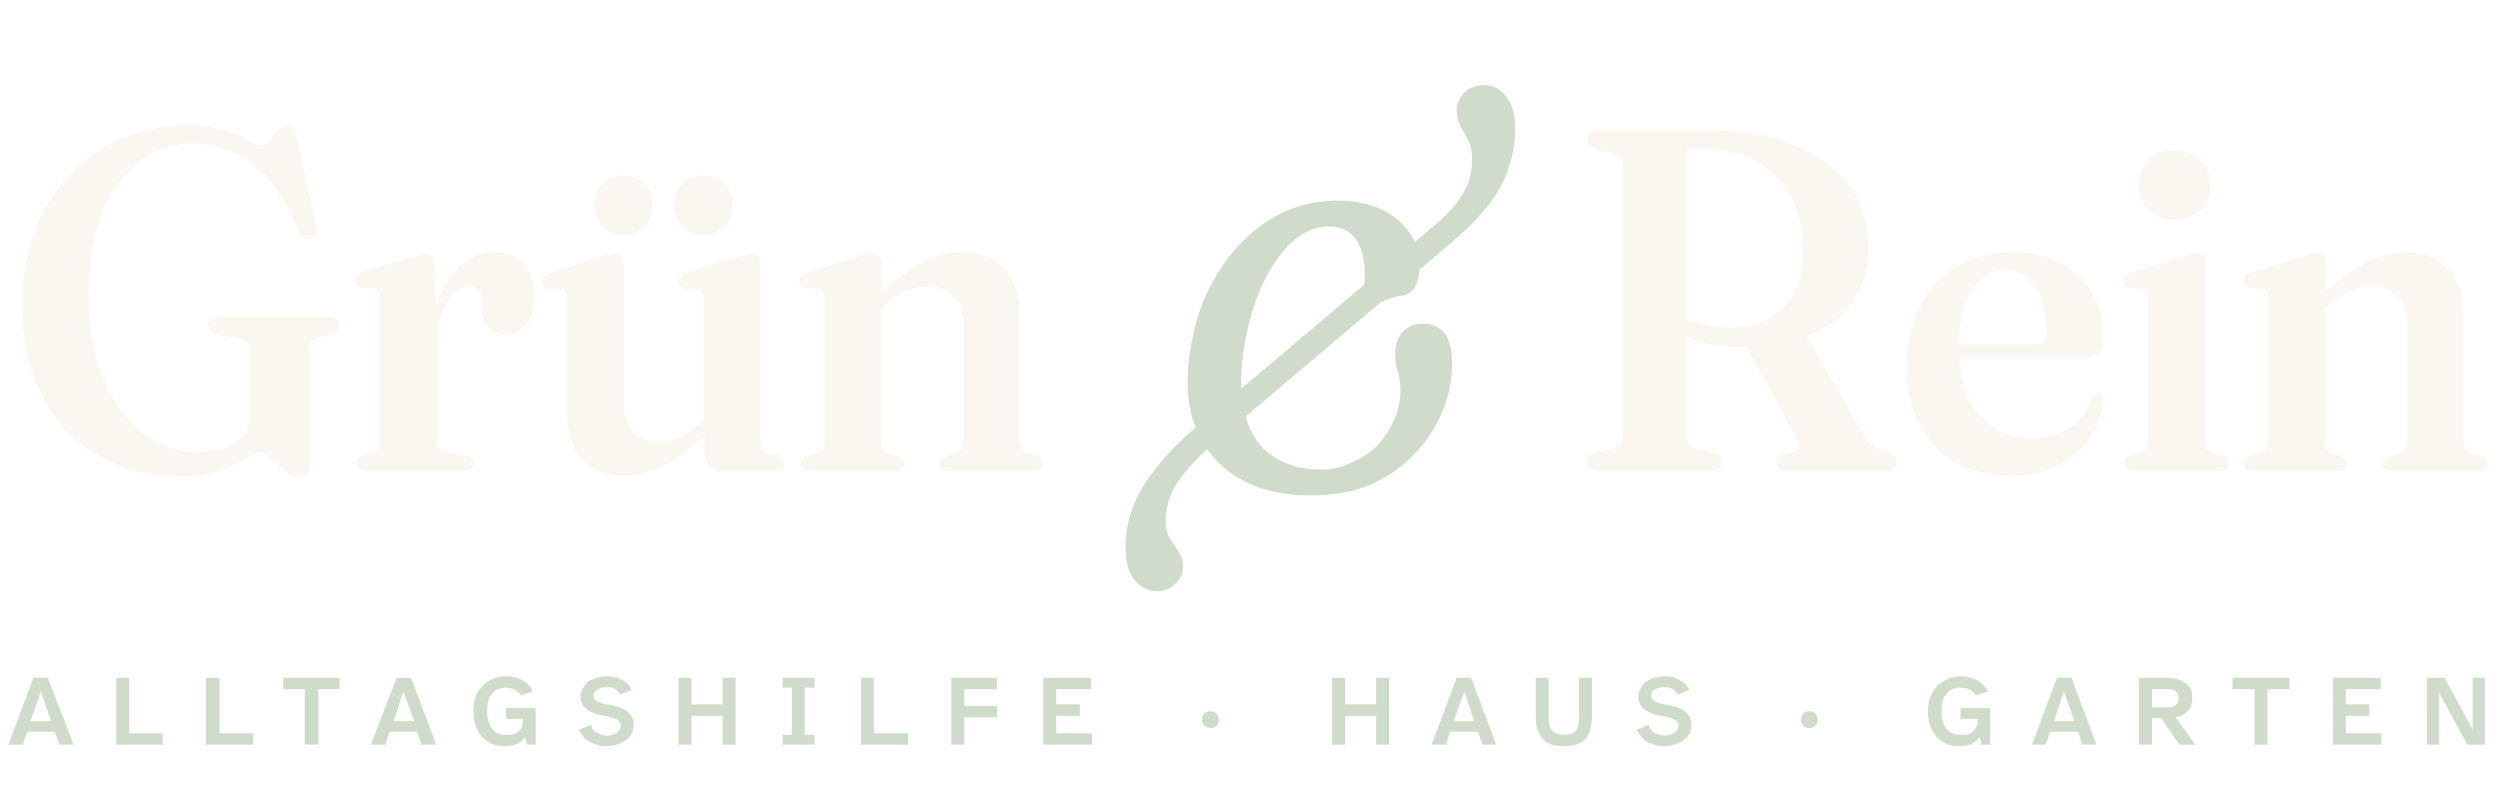
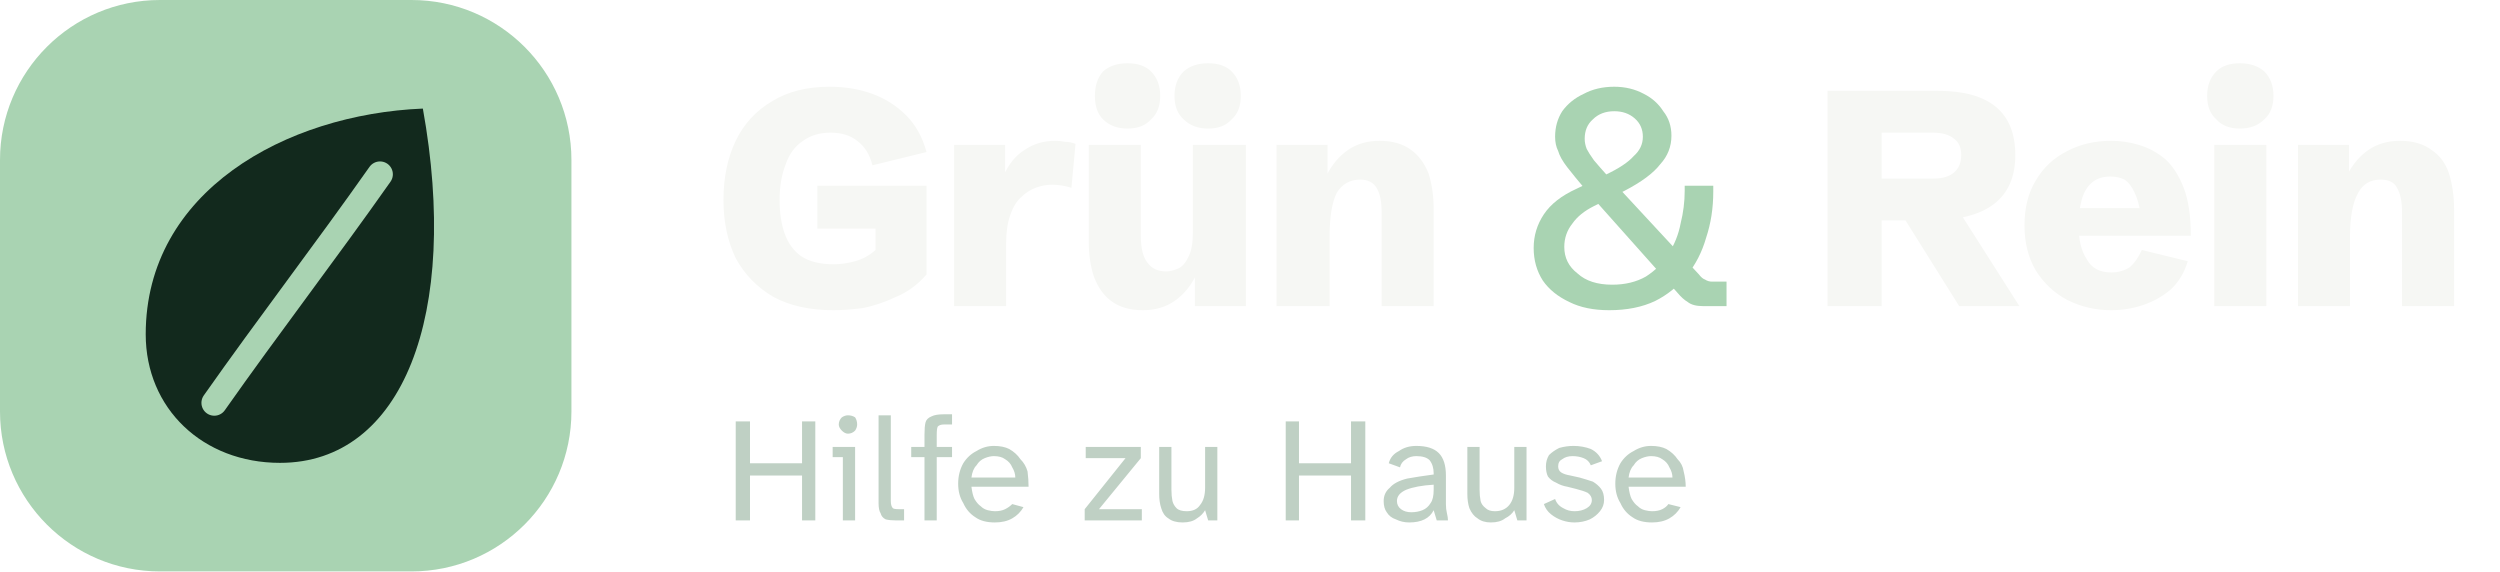
- <svg xmlns="http://www.w3.org/2000/svg" viewBox="-1 0 329 104" width="329" height="104" role="img" aria-labelledby="t">
-   <path fill="#FAF7F0" d="M39.7 61Q39.7 62 39.3 62.4Q38.9 62.8 38.2 62.8Q37.7 62.8 37 62.3Q36.4 61.8 35.6 61.2Q34.9 60.5 34.2 60Q33.6 59.5 33 59.5Q32.6 59.5 31.9 60Q31.1 60.5 29.9 61.1Q28.6 61.7 26.9 62.2Q25.1 62.7 22.6 62.7Q17.9 62.7 14 61Q10.2 59.4 7.5 56.4Q4.8 53.4 3.3 49.2Q1.9 45.1 1.9 40.1Q1.9 35 3.5 30.6Q5.1 26.3 8 23.2Q11 20 14.9 18.3Q18.9 16.5 23.7 16.5Q26.7 16.5 28.7 17.2Q30.6 17.8 31.7 18.5Q32.8 19.1 33.3 19.1Q33.9 19.1 34.5 18.5Q35 17.8 35.7 17.2Q36.3 16.6 36.9 16.6Q37.3 16.6 37.5 16.9Q37.8 17.2 38 18L40.7 30Q40.9 30.5 40.7 31Q40.5 31.4 39.9 31.5Q39.4 31.6 39 31.4Q38.6 31.2 38.3 30.6Q36.6 26.3 34.5 23.7Q32.3 21.2 29.8 20.1Q27.2 18.9 24.3 18.9Q20.3 18.9 17.3 21.3Q14.2 23.6 12.4 28Q10.7 32.4 10.7 38.7Q10.7 45.2 12.6 49.9Q14.6 54.5 17.8 57Q21.1 59.5 25 59.5Q26.4 59.5 27.6 59.2Q28.9 58.9 29.8 58.3Q30.8 57.8 31.3 57Q31.8 56.1 31.8 55.1L31.8 46Q31.8 45.3 31.5 45Q31.1 44.6 30.4 44.5L27.6 44.1Q27 43.9 26.7 43.6Q26.4 43.3 26.4 42.8Q26.4 42.3 26.8 42Q27.1 41.7 27.8 41.7L42.2 41.7Q42.9 41.7 43.3 42Q43.6 42.3 43.6 42.8Q43.6 43.3 43.3 43.6Q43.1 43.8 42.6 44L40.9 44.4Q40.3 44.5 40 44.9Q39.7 45.3 39.7 46ZM55.7 46.2Q55.7 41.8 56.9 38.9Q58.1 36.1 60 34.6Q61.9 33.2 64.1 33.2Q66.6 33.2 67.9 34.7Q69.3 36.3 69.3 39.2Q69.3 41.6 68.2 42.8Q67.2 44 65.6 44Q64 44 63.2 43.1Q62.4 42.3 62.4 40.7L62.4 39.6Q62.4 38.7 62 38.2Q61.5 37.7 60.6 37.7Q59.6 37.7 58.6 38.7Q57.7 39.6 57.1 41.5Q56.5 43.3 56.5 46.2ZM56.2 34.8L56.5 43.2L56.5 57.8Q56.5 58.6 56.7 59Q57 59.4 57.7 59.5L60.3 60Q60.8 60 61.1 60.3Q61.3 60.6 61.3 61Q61.3 61.5 61 61.7Q60.7 62 60.1 62L47 62Q46.5 62 46.2 61.7Q45.9 61.5 45.9 61Q45.9 60.6 46.1 60.4Q46.3 60.1 46.7 59.9L48 59.6Q48.5 59.5 48.8 59.1Q49 58.7 49 58L49 39.2Q49 38.6 48.8 38.3Q48.6 38 48.2 37.9L46.4 37.9Q46 37.7 45.8 37.5Q45.7 37.3 45.7 36.9Q45.7 36.6 45.9 36.3Q46.1 36 46.7 35.8L53.4 33.8Q54.1 33.6 54.5 33.5Q54.9 33.4 55.2 33.4Q55.7 33.4 55.9 33.7Q56.2 34 56.2 34.8ZM91.7 59.5L91.7 56.6L91.6 56.4L91.6 39.3Q91.6 38.7 91.4 38.4Q91.3 38.1 90.9 38L89.1 38Q88.7 37.8 88.5 37.6Q88.3 37.4 88.3 37Q88.3 36.7 88.6 36.4Q88.8 36.1 89.4 35.9L96 33.8Q96.8 33.6 97.2 33.5Q97.6 33.4 98 33.4Q98.5 33.4 98.8 33.7Q99.1 34 99.1 34.6L99.1 57.9Q99.1 58.7 99.3 59.1Q99.6 59.5 100.1 59.6L101.4 59.9Q101.8 60.1 102 60.4Q102.2 60.6 102.2 61Q102.2 61.5 101.9 61.7Q101.6 62 101.1 62L94.2 62Q93 62 92.4 61.3Q91.7 60.7 91.7 59.5ZM73.6 54.1L73.6 39.3Q73.6 38.7 73.4 38.4Q73.3 38.1 72.8 38L71 38Q70.7 37.8 70.5 37.6Q70.3 37.4 70.3 37Q70.3 36.7 70.5 36.4Q70.8 36.1 71.4 35.9L78 33.8Q78.8 33.6 79.2 33.5Q79.6 33.4 80 33.4Q80.5 33.4 80.8 33.7Q81.1 34 81.1 34.6L81.1 52.8Q81.1 55.5 82.3 56.8Q83.6 58.2 85.6 58.2Q86.9 58.2 88.4 57.5Q89.8 56.9 91.3 55.5L92.4 54.5L93.4 55.7L92.2 56.9Q88.9 60 86.2 61.3Q83.6 62.6 81.1 62.6Q77.8 62.6 75.7 60.5Q73.6 58.3 73.6 54.1ZM81.1 30.9Q79.3 30.9 78.3 29.8Q77.3 28.7 77.3 27Q77.3 25.2 78.3 24.2Q79.3 23.1 81.1 23.1Q82.8 23.1 83.8 24.2Q84.9 25.2 84.9 27Q84.9 28.7 83.8 29.8Q82.8 30.9 81.1 30.9ZM91.6 30.9Q89.8 30.9 88.8 29.8Q87.7 28.7 87.7 27Q87.7 25.2 88.8 24.2Q89.8 23.1 91.6 23.1Q93.3 23.1 94.4 24.2Q95.4 25.2 95.4 27Q95.4 28.7 94.4 29.8Q93.3 30.9 91.6 30.9ZM115 34.5L115 57.9Q115 58.7 115.2 59.1Q115.4 59.5 115.9 59.7L117.3 60.1Q118 60.4 118 61Q118 62 116.9 62L105.5 62Q105 62 104.7 61.7Q104.4 61.5 104.4 61Q104.4 60.6 104.5 60.4Q104.7 60.1 105.1 60L106.5 59.6Q107 59.5 107.3 59.1Q107.5 58.7 107.5 57.9L107.5 39.3Q107.5 38.6 107.3 38.4Q107.1 38.1 106.7 38L104.9 37.9Q104.5 37.8 104.4 37.6Q104.2 37.4 104.2 37Q104.2 36.6 104.4 36.4Q104.7 36.1 105.3 35.9L111.9 33.8Q112.6 33.5 113.1 33.4Q113.5 33.3 113.8 33.3Q114.4 33.3 114.7 33.7Q115 34 115 34.5ZM114.2 41.3L113.2 40.2L114.4 39Q117.7 35.9 120.4 34.5Q123.1 33.2 125.6 33.2Q129.1 33.2 131.1 35.3Q133.2 37.5 133.2 41.6L133.2 57.8Q133.2 58.7 133.5 59.1Q133.7 59.5 134.3 59.7L135.6 60Q135.9 60.1 136.1 60.4Q136.3 60.6 136.3 61Q136.3 61.5 136 61.7Q135.7 62 135.2 62L123.7 62Q122.7 62 122.7 61Q122.7 60.4 123.4 60.1L124.7 59.7Q125.3 59.5 125.6 59.1Q125.8 58.7 125.8 57.8L125.8 42.9Q125.8 40.3 124.5 39Q123.3 37.7 121.2 37.7Q119.7 37.7 118.2 38.3Q116.7 38.9 115.3 40.3ZM244.9 32.7Q244.9 35.8 243.6 38.3Q242.3 40.9 239.9 42.6Q237.5 44.3 234.2 44.9Q233.3 45.1 232.4 45.3Q231.6 45.4 230.6 45.5Q229.7 45.7 228.5 45.7Q226.4 45.7 224.7 45.4Q222.9 45.1 221.5 44.6Q220 44 218.9 43.3L219.1 41Q220.2 41.8 221.5 42.3Q222.8 42.7 224.1 42.9Q225.4 43.1 226.7 43.1Q231.1 43.1 233.7 40.4Q236.3 37.8 236.3 32.8Q236.3 29 234.7 26Q233.2 23.1 230.4 21.4Q227.7 19.7 224 19.7L221 19.7L221 57.3Q221 58.1 221.4 58.5Q221.7 58.9 222.4 59.1L224.6 59.6Q225.1 59.7 225.4 60Q225.6 60.3 225.6 60.8Q225.6 62 224.2 62L209.3 62Q208.6 62 208.3 61.7Q207.9 61.4 207.9 60.8Q207.9 59.9 209 59.5L211 59.1Q211.8 58.9 212.2 58.5Q212.5 58.1 212.5 57.3L212.5 21.7Q212.5 21 212.1 20.7Q211.8 20.3 211 20.1L209 19.7Q207.9 19.3 207.9 18.4Q207.9 17.8 208.3 17.5Q208.6 17.2 209.3 17.2L224.2 17.2Q230.8 17.2 235.4 19.2Q240.1 21.2 242.5 24.6Q244.9 28.1 244.9 32.7ZM228.1 44.3L236.2 43.3L244.4 57.4Q245 58.4 245.7 58.8Q246.3 59.3 247.3 59.5Q248 59.8 248.3 60Q248.6 60.3 248.6 60.8Q248.6 61.4 248.2 61.7Q247.9 62 247.2 62L234.2 62Q232.8 62 232.8 60.8Q232.8 60.5 233 60.2Q233.2 60 233.6 59.8L235 59.5Q235.6 59.3 235.7 58.9Q235.8 58.5 235.4 57.6ZM275.8 44.6Q275.8 45.8 275.2 46.4Q274.5 47.1 273.3 47.1L255 47.1L255 45.3L267.1 45.3Q268.3 45.3 268.3 44Q268.3 39.9 266.8 37.7Q265.3 35.5 263 35.5Q261.2 35.5 259.8 36.7Q258.4 37.8 257.6 40.1Q256.8 42.3 256.8 45.6Q256.8 51.6 259.5 54.7Q262.1 57.7 266.4 57.7Q269.3 57.7 271.4 56.3Q273.5 54.8 274.2 52.4Q274.5 52 274.7 51.9Q275 51.7 275.1 51.7Q275.4 51.7 275.6 52Q275.8 52.2 275.8 52.7Q275.6 55.4 274 57.7Q272.5 59.9 269.8 61.3Q267.1 62.6 263.6 62.6Q259.5 62.6 256.4 60.9Q253.4 59.1 251.6 55.9Q249.9 52.6 249.9 48.3Q249.9 43.9 251.6 40.5Q253.3 37.1 256.5 35.1Q259.7 33.2 264 33.2Q267.6 33.2 270.3 34.7Q272.9 36.1 274.4 38.7Q275.8 41.3 275.8 44.6ZM289.2 34.5L289.2 57.9Q289.2 58.7 289.4 59.1Q289.6 59.5 290.1 59.6L291.5 59.9Q291.9 60.1 292.1 60.4Q292.3 60.6 292.3 61Q292.3 61.5 292 61.7Q291.7 62 291.1 62L279.7 62Q279.1 62 278.9 61.7Q278.6 61.5 278.6 61Q278.6 60.6 278.7 60.4Q278.9 60.1 279.3 60L280.7 59.6Q281.2 59.5 281.4 59.1Q281.7 58.7 281.7 57.9L281.7 39.3Q281.7 38.6 281.5 38.4Q281.3 38.1 280.9 38L279.1 37.9Q278.7 37.8 278.6 37.6Q278.4 37.4 278.4 37Q278.4 36.6 278.6 36.4Q278.9 36.1 279.4 35.9L286.1 33.8Q286.9 33.5 287.3 33.4Q287.7 33.3 288 33.3Q288.6 33.3 288.9 33.7Q289.2 34 289.2 34.5ZM285.1 28.9Q283 28.9 281.7 27.6Q280.5 26.4 280.5 24.4Q280.5 22.4 281.7 21.1Q283 19.8 285.1 19.8Q287.2 19.8 288.6 21.1Q289.9 22.4 289.9 24.4Q289.9 26.4 288.6 27.6Q287.2 28.9 285.1 28.9ZM305 34.5L305 57.9Q305 58.7 305.2 59.1Q305.4 59.5 305.9 59.7L307.3 60.1Q307.9 60.4 307.9 61Q307.9 62 306.9 62L295.5 62Q295 62 294.6 61.7Q294.3 61.5 294.3 61Q294.3 60.6 294.5 60.4Q294.7 60.1 295.1 60L296.5 59.6Q297 59.5 297.3 59.1Q297.5 58.7 297.5 57.9L297.5 39.3Q297.5 38.6 297.3 38.4Q297.1 38.1 296.7 38L294.9 37.9Q294.5 37.8 294.3 37.6Q294.2 37.4 294.2 37Q294.2 36.6 294.4 36.4Q294.7 36.1 295.2 35.9L301.9 33.8Q302.6 33.5 303 33.4Q303.5 33.3 303.8 33.3Q304.4 33.3 304.7 33.7Q305 34 305 34.5ZM304.2 41.3L303.2 40.2L304.4 39Q307.7 35.9 310.4 34.5Q313.1 33.2 315.6 33.2Q319 33.2 321.1 35.3Q323.2 37.5 323.2 41.6L323.2 57.8Q323.2 58.7 323.5 59.1Q323.7 59.5 324.3 59.7L325.5 60Q325.9 60.1 326.1 60.4Q326.3 60.6 326.3 61Q326.3 61.5 326 61.7Q325.7 62 325.2 62L313.7 62Q312.6 62 312.6 61Q312.6 60.4 313.4 60.1L314.7 59.7Q315.3 59.5 315.5 59.1Q315.8 58.7 315.8 57.8L315.8 42.9Q315.8 40.3 314.5 39Q313.3 37.7 311.1 37.7Q309.7 37.7 308.2 38.3Q306.7 38.9 305.3 40.3Z" />
-   <path fill="#CFDCCB" d="M157.2 55.5L188.2 29.3Q189.7 28 190.7 26.7Q191.7 25.4 192.2 24.1Q192.7 22.7 192.7 21.3Q192.8 19.7 192.3 18.6Q191.7 17.5 191.2 16.6Q190.7 15.7 190.7 14.6Q190.7 13.2 191.7 12.2Q192.7 11.2 194.3 11.2Q196.1 11.2 197.2 12.7Q198.4 14.1 198.4 16.9Q198.4 19.7 197.5 22.2Q196.7 24.7 194.8 27.1Q192.9 29.5 189.8 32.1L159.5 57.7Q156.7 60 155.2 61.9Q153.6 63.7 153 65.3Q152.4 66.9 152.4 68.5Q152.4 69.8 152.9 70.8Q153.5 71.7 154.1 72.6Q154.7 73.5 154.7 74.6Q154.7 75.9 153.7 76.8Q152.7 77.8 151.3 77.8Q149.5 77.8 148.3 76.3Q147.1 74.9 147.1 71.8Q147.2 67.4 149.7 63.6Q152.2 59.7 157.2 55.5ZM183.3 51.4Q183.3 50.3 183.1 49.5Q182.9 48.7 182.7 48Q182.6 47.3 182.6 46.4Q182.6 45.3 183.1 44.4Q183.5 43.6 184.3 43.1Q185.1 42.6 186.3 42.6Q188 42.6 189.1 43.8Q190.1 45.1 190.1 47.8Q190.1 51.1 188.8 54.2Q187.5 57.3 185.1 59.8Q182.7 62.3 179.3 63.8Q175.9 65.2 171.5 65.2Q165.8 65.2 161.8 62.8Q157.9 60.4 156.2 55.9Q154.6 51.4 155.8 45.2Q156.5 41.2 158.2 37.8Q160 34.3 162.5 31.8Q165 29.2 168.2 27.8Q171.4 26.4 175.1 26.4Q178.4 26.4 180.9 27.6Q183.3 28.8 184.6 30.8Q186 32.8 185.8 35.4Q185.7 37.1 185.1 38Q184.4 38.9 182.9 39Q182 39.2 180.7 39.8Q179.4 40.5 177.3 42.1Q177.9 40.7 178.2 39.4Q178.5 38.1 178.6 36.8Q178.7 33.4 177.5 31.6Q176.3 29.8 173.8 29.8Q171.3 29.8 169.1 31.8Q166.9 33.8 165.2 37.3Q163.6 40.8 162.8 45.2Q161.8 51.1 162.9 54.7Q163.9 58.4 166.6 60.1Q169.2 61.8 172.9 61.8Q175 61.8 176.8 60.9Q178.7 60.1 180.2 58.7Q181.6 57.2 182.4 55.4Q183.3 53.5 183.3 51.4Z" />
-   <path fill="#CFDCCB" d="M0.1 98L3.4 89.2L5.3 89.2L8.7 98L6.8 98L6.2 96.3L2.6 96.3L2 98ZM3 94.9L5.7 94.9L4.4 91ZM14.3 98L14.3 89.2L16 89.2L16 96.5L20.4 96.5L20.4 98ZM26.1 98L26.1 89.2L27.9 89.2L27.9 96.5L32.3 96.5L32.3 98ZM39.1 98L39.1 90.7L36.3 90.7L36.3 89.2L43.7 89.2L43.7 90.7L40.9 90.7L40.9 98ZM47.8 98L51.2 89.2L53.1 89.2L56.4 98L54.5 98L53.9 96.3L50.3 96.3L49.7 98ZM50.8 94.9L53.5 94.9L52.1 91ZM65.4 98.2Q64.1 98.2 63.2 97.6Q62.2 97 61.8 96Q61.3 95 61.3 93.6Q61.3 92.2 61.8 91.2Q62.4 90.2 63.3 89.6Q64.3 89 65.6 89Q66.8 89 67.7 89.5Q68.7 90 69.1 91L67.6 91.5Q67.3 91.1 66.8 90.8Q66.3 90.5 65.6 90.5Q64.9 90.5 64.3 90.8Q63.7 91.2 63.4 91.8Q63.1 92.5 63.1 93.6Q63.1 94.6 63.4 95.3Q63.7 96 64.3 96.4Q64.8 96.7 65.6 96.7Q66 96.7 66.4 96.7Q66.8 96.6 67.1 96.4Q67.4 96.1 67.6 95.8Q67.8 95.4 67.8 94.9L67.8 94.6L65.6 94.6L65.6 93.2L69.5 93.2L69.5 98L68.4 98L68.1 97Q67.7 97.6 67 97.9Q66.3 98.2 65.4 98.2ZM78.8 98.2Q78 98.2 77.2 97.9Q76.5 97.7 76 97.2Q75.5 96.7 75.2 96L76.8 95.4Q76.9 95.9 77.2 96.2Q77.5 96.5 78 96.6Q78.4 96.8 78.9 96.8Q79.4 96.8 79.8 96.6Q80.2 96.5 80.4 96.2Q80.7 96 80.7 95.5Q80.7 95 80.3 94.8Q80 94.5 79.1 94.3L77.9 94.1Q77.1 93.9 76.6 93.6Q76 93.3 75.7 92.8Q75.4 92.3 75.4 91.6Q75.4 91 75.7 90.6Q76 90.1 76.4 89.7Q76.9 89.4 77.5 89.2Q78.2 89 78.9 89Q79.6 89 80.2 89.2Q80.9 89.4 81.4 89.8Q81.9 90.2 82.1 90.8L80.6 91.4Q80.4 91.1 80.2 90.9Q79.9 90.6 79.6 90.5Q79.2 90.4 78.8 90.4Q78.3 90.4 78 90.6Q77.6 90.7 77.4 90.9Q77.1 91.2 77.1 91.5Q77.1 91.9 77.4 92.2Q77.8 92.4 78.3 92.6L79.5 92.8Q80.4 93 81 93.3Q81.7 93.6 82 94.1Q82.4 94.6 82.4 95.4Q82.4 96.3 81.9 96.9Q81.4 97.5 80.6 97.8Q79.8 98.2 78.8 98.2ZM88.3 98L88.3 89.2L90 89.2L90 92.7L94.1 92.7L94.1 89.2L95.8 89.2L95.8 98L94.1 98L94.1 94.2L90 94.2L90 98ZM102 98L102 96.7L103.2 96.7L103.2 90.5L102 90.5L102 89.2L106.2 89.2L106.2 90.5L104.9 90.5L104.9 96.7L106.2 96.7L106.2 98ZM112.3 98L112.3 89.2L114 89.2L114 96.5L118.5 96.5L118.5 98ZM124.2 98L124.2 89.2L130.2 89.2L130.2 90.7L125.9 90.7L125.9 92.9L130.2 92.9L130.2 94.4L125.9 94.4L125.9 98ZM136.3 98L136.3 89.2L142.6 89.2L142.6 90.7L138 90.7L138 92.7L141.1 92.7L141.1 94.2L138 94.2L138 96.5L142.7 96.5L142.7 98ZM158.3 95.8Q157.8 95.8 157.5 95.5Q157.2 95.2 157.2 94.7Q157.2 94.3 157.5 93.9Q157.8 93.6 158.3 93.6Q158.8 93.6 159.1 93.9Q159.4 94.3 159.4 94.7Q159.4 95.2 159.1 95.5Q158.8 95.8 158.3 95.8ZM174.3 98L174.3 89.2L176 89.2L176 92.7L180.1 92.7L180.1 89.2L181.8 89.2L181.8 98L180.1 98L180.1 94.2L176 94.2L176 98ZM187.4 98L190.7 89.2L192.6 89.2L195.9 98L194.1 98L193.5 96.3L189.8 96.3L189.3 98ZM190.3 94.9L193 94.9L191.7 91ZM204.8 98.2Q202.8 98.2 202 97.2Q201.1 96.2 201.1 94.2L201.1 89.2L202.8 89.2L202.8 94.4Q202.8 95.6 203.3 96.2Q203.8 96.7 204.8 96.7Q205.9 96.7 206.4 96.2Q206.8 95.6 206.8 94.4L206.8 89.2L208.5 89.2L208.5 94.2Q208.5 96.2 207.7 97.2Q206.8 98.2 204.8 98.2ZM218 98.2Q217.1 98.2 216.4 97.9Q215.7 97.7 215.2 97.2Q214.7 96.7 214.4 96L216 95.4Q216.1 95.9 216.4 96.2Q216.7 96.5 217.1 96.6Q217.6 96.8 218.1 96.8Q218.5 96.8 219 96.6Q219.4 96.5 219.6 96.2Q219.9 96 219.9 95.5Q219.9 95 219.5 94.8Q219.1 94.5 218.2 94.3L217.1 94.1Q216.3 93.9 215.8 93.6Q215.2 93.3 214.9 92.8Q214.6 92.3 214.6 91.6Q214.6 91 214.9 90.6Q215.1 90.1 215.6 89.7Q216.1 89.4 216.7 89.2Q217.4 89 218.1 89Q218.8 89 219.4 89.2Q220 89.4 220.5 89.8Q221.1 90.2 221.3 90.8L219.8 91.4Q219.6 91.1 219.4 90.9Q219.1 90.6 218.7 90.5Q218.4 90.4 218 90.4Q217.5 90.4 217.1 90.6Q216.8 90.7 216.5 90.9Q216.3 91.2 216.3 91.5Q216.3 91.9 216.6 92.2Q216.9 92.4 217.5 92.6L218.7 92.8Q219.6 93 220.2 93.3Q220.8 93.6 221.2 94.1Q221.6 94.6 221.6 95.4Q221.6 96.3 221.1 96.9Q220.6 97.5 219.8 97.8Q219 98.2 218 98.2ZM237.1 95.8Q236.6 95.8 236.3 95.5Q236 95.2 236 94.7Q236 94.3 236.3 93.9Q236.6 93.6 237.1 93.6Q237.6 93.6 237.9 93.9Q238.2 94.3 238.2 94.7Q238.2 95.2 237.9 95.5Q237.6 95.8 237.1 95.8ZM256.8 98.2Q255.5 98.2 254.6 97.6Q253.7 97 253.2 96Q252.7 95 252.7 93.6Q252.7 92.2 253.3 91.2Q253.8 90.2 254.8 89.6Q255.8 89 257 89Q258.2 89 259.1 89.5Q260.1 90 260.6 91L259 91.5Q258.8 91.1 258.3 90.8Q257.8 90.5 257 90.5Q256.3 90.5 255.7 90.8Q255.2 91.2 254.8 91.8Q254.5 92.5 254.5 93.6Q254.5 94.6 254.8 95.3Q255.1 96 255.7 96.4Q256.3 96.7 257 96.7Q257.4 96.7 257.8 96.7Q258.2 96.6 258.5 96.4Q258.8 96.1 259 95.8Q259.3 95.4 259.3 94.9L259.3 94.6L257 94.6L257 93.2L260.9 93.2L260.9 98L259.8 98L259.5 97Q259.1 97.6 258.4 97.9Q257.7 98.2 256.8 98.2ZM266.4 98L269.7 89.2L271.6 89.2L274.9 98L273 98L272.5 96.3L268.8 96.3L268.2 98ZM269.3 94.9L272 94.9L270.6 91ZM280.5 98L280.5 89.2L284.2 89.2Q285.1 89.2 285.9 89.5Q286.6 89.8 287.1 90.3Q287.5 90.9 287.5 91.9Q287.5 93 286.9 93.6Q286.3 94.2 285.3 94.4L285.3 94.4L287.9 98L285.8 98L283.4 94.5L282.2 94.5L282.2 98ZM282.2 93.1L284.2 93.1Q284.6 93.1 285 93Q285.3 92.8 285.5 92.6Q285.7 92.3 285.7 91.9Q285.7 91.4 285.5 91.2Q285.3 90.9 285 90.8Q284.6 90.7 284.2 90.7L282.2 90.7ZM295.7 98L295.7 90.7L292.8 90.7L292.8 89.2L300.3 89.2L300.3 90.7L297.4 90.7L297.4 98ZM306 98L306 89.2L312.3 89.2L312.3 90.7L307.7 90.7L307.7 92.7L310.8 92.7L310.8 94.2L307.7 94.2L307.7 96.5L312.4 96.5L312.4 98ZM318.4 98L318.4 89.2L320.7 89.2L324.4 96L324.4 89.2L326 89.2L326 98L323.7 98L320 91.2L320 98Z" />
+ <svg xmlns="http://www.w3.org/2000/svg" viewBox="0 0 245 56" width="245" height="56" role="img" aria-labelledby="t">
+   <g transform="translate(0 0) scale(0.56)">
+     <rect width="100" height="100" rx="28" fill="#A9D3B2" />
+     <path d="M74 19C50 20 25.5 33.5 25.5 58.5 25.5 71.5 35.5 81 49 81 70.5 81 80.5 55 74 19Z" fill="#12291D" />
+     <path d="M37.5 70.5C47 57 57 44 66.5 30.5" fill="none" stroke="#A9D3B2" stroke-width="4.5" stroke-linecap="round" />
+   </g>
+   <path fill="#F6F7F4" d="M81.7 30.4Q78.2 30.4 75.8 29.1Q73.4 27.7 72.1 25.3Q70.9 22.8 70.9 19.6Q70.9 16.3 72.1 13.8Q73.3 11.3 75.7 9.9Q78 8.5 81.3 8.5Q83.6 8.5 85.5 9.2Q87.4 9.9 88.8 11.3Q90.2 12.7 90.8 14.9L85.5 16.2Q85.1 14.6 84 13.8Q83 13 81.4 13Q79.8 13 78.7 13.8Q77.5 14.6 77 16.1Q76.4 17.6 76.4 19.6Q76.4 21.5 76.9 22.9Q77.4 24.3 78.5 25.1Q79.7 25.9 81.7 25.9Q82.7 25.9 83.8 25.6Q84.9 25.3 85.8 24.5L85.8 21.2L87.8 22.4L80.1 22.4L80.1 18.2L90.8 18.2L90.8 26.9Q89.5 28.4 87.8 29.1Q86.1 29.9 84.5 30.2Q82.9 30.4 81.7 30.4ZM93.5 30L93.5 14.2L98.5 14.2L98.5 17.8L98.3 17.3Q99.1 15.5 100.4 14.7Q101.7 13.8 103.4 13.8Q103.9 13.8 104.4 13.9Q104.9 13.9 105.4 14.1L105 18.4Q104 18.1 103.1 18.1Q102.3 18.1 101.5 18.4Q100.7 18.7 100.1 19.3Q99.4 19.9 99 21.1Q98.6 22.2 98.6 23.9L98.6 30ZM112 30.4Q110.1 30.4 108.9 29.5Q107.8 28.7 107.2 27.1Q106.7 25.6 106.7 23.7L106.7 14.2L111.8 14.2L111.8 23.1Q111.8 25 112.5 25.8Q113.1 26.6 114.3 26.6Q114.8 26.6 115.5 26.3Q116.1 26 116.5 25.1Q116.9 24.3 116.9 22.8L116.9 14.2L122.1 14.2L122.1 30L117.1 30L117.1 26.3L117.2 27Q116.4 28.6 115.1 29.5Q113.8 30.4 112 30.4ZM110.5 12.6Q109 12.6 108.1 11.7Q107.3 10.9 107.3 9.4Q107.3 7.9 108.1 7Q109 6.2 110.5 6.2Q112 6.2 112.8 7Q113.7 7.9 113.7 9.4Q113.7 10.9 112.8 11.7Q112 12.6 110.5 12.6ZM118.4 12.6Q116.9 12.6 116 11.7Q115.1 10.9 115.1 9.4Q115.1 7.9 116 7Q116.9 6.2 118.4 6.2Q119.9 6.2 120.7 7Q121.6 7.9 121.6 9.4Q121.6 10.9 120.7 11.7Q119.9 12.6 118.4 12.6ZM125.1 30L125.1 14.2L130.1 14.2L130.1 17.9L130 17.2Q130.8 15.6 132.1 14.7Q133.4 13.8 135.2 13.8Q137.1 13.8 138.3 14.7Q139.4 15.5 140 17Q140.5 18.6 140.5 20.5L140.5 30L135.4 30L135.4 20.8Q135.4 19.2 134.9 18.4Q134.4 17.6 133.3 17.6Q131.8 17.6 131 18.9Q130.3 20.3 130.3 23.2L130.3 30ZM179.1 30L179.1 8.9L189.9 8.9Q197.5 8.9 197.5 15.2Q197.5 21.6 189.1 21.6L184.4 21.6L184.4 30ZM192 30L185.8 20.1L191.6 20.1L197.9 30ZM184.4 17.5L189.5 17.5Q190.8 17.5 191.5 16.9Q192.2 16.3 192.2 15.2Q192.2 14.1 191.5 13.6Q190.8 13 189.4 13L184.4 13ZM206.9 30.4Q204.6 30.4 202.6 29.4Q200.7 28.4 199.5 26.5Q198.4 24.6 198.4 22.1Q198.4 19.5 199.5 17.7Q200.6 15.8 202.6 14.8Q204.5 13.8 206.9 13.8Q208.3 13.8 209.6 14.2Q211 14.6 212.2 15.6Q213.3 16.6 214 18.4Q214.7 20.2 214.7 23.1L201.7 23.1L201.7 20.4L210.1 20.4L209.8 21.1Q209.6 19.7 209.2 18.9Q208.8 18 208.2 17.6Q207.6 17.3 206.8 17.3Q205.7 17.3 205 17.9Q204.3 18.5 204 19.6Q203.7 20.7 203.7 22.1Q203.7 24.2 204.5 25.4Q205.2 26.7 206.9 26.7Q207.9 26.7 208.7 26.2Q209.4 25.6 209.9 24.5L214.4 25.6Q213.9 27.3 212.7 28.4Q211.5 29.4 210 29.9Q208.5 30.4 206.9 30.4ZM217 30L217 14.2L222.1 14.2L222.1 30ZM219.5 12.6Q218 12.6 217.2 11.7Q216.3 10.9 216.3 9.4Q216.3 7.9 217.2 7Q218 6.2 219.5 6.2Q221 6.2 221.9 7Q222.8 7.9 222.8 9.4Q222.8 10.9 221.9 11.7Q221 12.6 219.5 12.6ZM225.2 30L225.2 14.2L230.2 14.2L230.2 17.9L230 17.2Q230.8 15.6 232.1 14.7Q233.4 13.8 235.2 13.8Q237.1 13.8 238.3 14.7Q239.5 15.5 240 17Q240.5 18.6 240.5 20.5L240.5 30L235.4 30L235.4 20.8Q235.4 19.2 234.9 18.4Q234.5 17.6 233.3 17.6Q231.8 17.6 231.1 18.9Q230.3 20.3 230.3 23.2L230.3 30Z" />
+   <path fill="#A9D3B2" d="M157.7 30.4Q155.4 30.4 153.8 29.6Q152.1 28.8 151.2 27.5Q150.3 26.1 150.3 24.3Q150.3 22.5 151.3 21Q152.3 19.5 154.5 18.5L157.4 17.1Q159.3 16.2 160.1 15.3Q161 14.5 161 13.4Q161 12.3 160.2 11.6Q159.4 10.9 158.2 10.9Q156.9 10.9 156.1 11.7Q155.3 12.4 155.3 13.6Q155.3 14.1 155.5 14.6Q155.7 15 156.2 15.7Q156.7 16.3 157.6 17.3L166.5 26.9Q166.8 27.3 167.1 27.4Q167.4 27.6 167.8 27.6L169.2 27.6L169.2 30L166.9 30Q165.9 30 165.4 29.6Q164.9 29.3 164.4 28.7L155.4 18.6Q154.3 17.3 153.6 16.4Q152.9 15.5 152.7 14.8Q152.4 14.2 152.4 13.4Q152.4 12 153.1 10.9Q153.9 9.8 155.2 9.2Q156.5 8.5 158.2 8.5Q159.8 8.5 161.1 9.2Q162.3 9.8 163 10.9Q163.8 11.9 163.8 13.3Q163.8 14.9 162.7 16.1Q161.7 17.4 159.2 18.7L156.2 20.2Q154.8 20.9 154.1 21.9Q153.3 22.9 153.3 24.2Q153.3 25.8 154.6 26.8Q155.8 27.9 158 27.9Q159.9 27.9 161.3 27.1Q162.7 26.2 163.5 24.9Q164.4 23.5 164.7 21.9Q165.1 20.3 165.1 18.7L165.1 18.2L167.9 18.2L167.9 18.8Q167.9 21.2 167.2 23.3Q166.6 25.4 165.3 27Q164 28.6 162.2 29.5Q160.3 30.4 157.7 30.4Z" />
+   <path fill="#BFD0C4" d="M72.1 51L72.1 41.3L73.5 41.3L73.5 45.4L78.6 45.4L78.6 41.3L79.9 41.3L79.9 51L78.6 51L78.6 46.6L73.5 46.6L73.5 51ZM82.6 51L82.6 44.8L81.6 44.8L81.6 43.8L83.8 43.8L83.8 51ZM83.1 42.5Q82.8 42.5 82.5 42.2Q82.2 41.9 82.2 41.6Q82.2 41.2 82.5 40.9Q82.8 40.7 83.1 40.7Q83.5 40.7 83.8 40.9Q84 41.2 84 41.6Q84 41.9 83.8 42.2Q83.5 42.5 83.1 42.5ZM87.8 51Q87.2 51 86.8 50.9Q86.4 50.7 86.3 50.3Q86.1 50 86.1 49.3L86.1 40.7L87.3 40.7L87.3 49.1Q87.3 49.6 87.5 49.8Q87.6 49.9 88.1 49.9L88.6 49.9L88.6 51ZM90.6 51L90.6 44.8L89.3 44.8L89.3 43.8L90.6 43.8L90.6 42.6Q90.6 41.8 90.7 41.4Q90.8 41 91.3 40.8Q91.7 40.6 92.5 40.6L93.3 40.6L93.3 41.6L92.5 41.6Q92.1 41.6 91.9 41.8Q91.8 42 91.8 42.6L91.8 43.8L93.3 43.8L93.3 44.8L91.8 44.8L91.8 51ZM97.5 51.2Q96.3 51.2 95.6 50.7Q94.8 50.2 94.4 49.3Q93.9 48.5 93.9 47.4Q93.9 46.3 94.4 45.4Q94.9 44.6 95.7 44.2Q96.5 43.7 97.4 43.7Q98.3 43.7 98.9 44Q99.6 44.4 100 45Q100.5 45.5 100.7 46.2Q100.8 47 100.8 47.7L95.2 47.7Q95.3 48.5 95.5 48.9Q95.8 49.4 96.1 49.6Q96.4 49.9 96.8 50Q97.2 50.1 97.5 50.1Q98.1 50.1 98.5 49.9Q98.9 49.7 99.2 49.4L100.3 49.7Q99.9 50.4 99.2 50.8Q98.5 51.2 97.5 51.2ZM95.2 46.8L99.5 46.8Q99.5 46.3 99.2 45.8Q99 45.3 98.5 45Q98.1 44.7 97.4 44.7Q97 44.7 96.5 44.9Q96 45.1 95.7 45.6Q95.3 46 95.2 46.8ZM106.3 51L106.3 49.9L110.3 44.9L106.4 44.9L106.4 43.8L111.8 43.8L111.8 44.9L107.7 49.9L111.9 49.9L111.9 51ZM115.9 51.2Q115 51.2 114.5 50.8Q114 50.5 113.8 49.8Q113.6 49.2 113.6 48.4L113.6 43.8L114.8 43.8L114.8 48Q114.8 48.6 114.9 49.1Q115 49.5 115.3 49.8Q115.6 50.1 116.3 50.1Q117.2 50.1 117.6 49.5Q118.1 48.9 118.1 47.8L118.1 43.8L119.3 43.8L119.3 51L118.4 51L118.1 50Q117.8 50.5 117.3 50.8Q116.8 51.2 115.9 51.2ZM126 51L126 41.3L127.3 41.3L127.3 45.4L132.4 45.4L132.4 41.3L133.8 41.3L133.8 51L132.4 51L132.4 46.6L127.3 46.6L127.3 51ZM138.1 51.2Q137.4 51.2 136.8 50.9Q136.2 50.7 135.9 50.2Q135.6 49.8 135.6 49.1Q135.6 48.3 136.2 47.8Q136.7 47.2 137.9 46.9Q139 46.7 140.5 46.5L140.5 46.4Q140.5 45.6 140.1 45.1Q139.7 44.7 138.8 44.7Q138.2 44.7 137.8 45Q137.3 45.3 137.2 45.8L136.1 45.4Q136.3 44.6 137.1 44.2Q137.8 43.7 138.8 43.7Q140.3 43.7 141 44.4Q141.7 45.1 141.7 46.6L141.7 48.3Q141.7 48.9 141.7 49.4Q141.7 49.9 141.8 50.3Q141.9 50.7 141.9 51L140.8 51L140.5 50Q140.2 50.6 139.6 50.9Q139 51.2 138.1 51.2ZM138.3 50.2Q138.9 50.2 139.4 50Q139.9 49.8 140.2 49.3Q140.5 48.9 140.5 48L140.5 47.5Q138.8 47.6 137.8 48Q136.9 48.4 136.9 49.1Q136.9 49.6 137.3 49.9Q137.7 50.2 138.3 50.2ZM146.1 51.2Q145.3 51.2 144.8 50.8Q144.3 50.5 144 49.8Q143.8 49.2 143.8 48.4L143.8 43.8L145 43.8L145 48Q145 48.6 145.1 49.1Q145.2 49.5 145.6 49.8Q145.9 50.1 146.5 50.1Q147.4 50.1 147.9 49.5Q148.4 48.9 148.4 47.8L148.4 43.8L149.6 43.8L149.6 51L148.7 51L148.4 50Q148.1 50.5 147.5 50.8Q147 51.2 146.1 51.2ZM154.3 51.2Q153.7 51.2 153.1 51Q152.5 50.8 152 50.4Q151.5 50 151.3 49.4L152.4 48.9Q152.6 49.5 153.2 49.8Q153.7 50.1 154.3 50.1Q155 50.1 155.5 49.8Q156 49.5 156 49Q156 48.6 155.6 48.3Q155.2 48.1 154.4 47.9L153.6 47.7Q153 47.6 152.5 47.3Q152 47.1 151.7 46.7Q151.5 46.3 151.5 45.7Q151.5 45.1 151.8 44.6Q152.2 44.2 152.8 43.9Q153.5 43.7 154.2 43.7Q155.1 43.7 155.9 44Q156.7 44.4 157 45.2L155.9 45.6Q155.7 45.1 155.2 44.9Q154.7 44.7 154.1 44.7Q153.5 44.7 153.1 45Q152.7 45.2 152.7 45.7Q152.7 46.1 153 46.3Q153.3 46.5 153.9 46.6L154.8 46.8Q155.5 47 156.1 47.2Q156.6 47.5 156.9 47.9Q157.2 48.3 157.2 49Q157.2 49.6 156.8 50.1Q156.4 50.6 155.8 50.9Q155.1 51.2 154.3 51.2ZM161.9 51.2Q160.7 51.2 160 50.7Q159.2 50.2 158.8 49.3Q158.3 48.5 158.3 47.4Q158.3 46.3 158.8 45.4Q159.3 44.6 160.1 44.2Q160.9 43.7 161.8 43.7Q162.7 43.7 163.3 44Q164 44.4 164.4 45Q164.9 45.5 165 46.2Q165.2 47 165.2 47.7L159.6 47.7Q159.7 48.5 159.9 48.9Q160.2 49.4 160.5 49.6Q160.8 49.9 161.2 50Q161.6 50.1 161.9 50.1Q162.5 50.1 162.9 49.9Q163.3 49.7 163.5 49.4L164.7 49.7Q164.3 50.4 163.6 50.8Q162.9 51.2 161.9 51.2ZM159.6 46.8L163.9 46.8Q163.9 46.3 163.6 45.8Q163.4 45.3 162.9 45Q162.5 44.7 161.8 44.7Q161.4 44.7 160.9 44.9Q160.4 45.1 160.1 45.6Q159.7 46 159.6 46.8Z" />
</svg>
